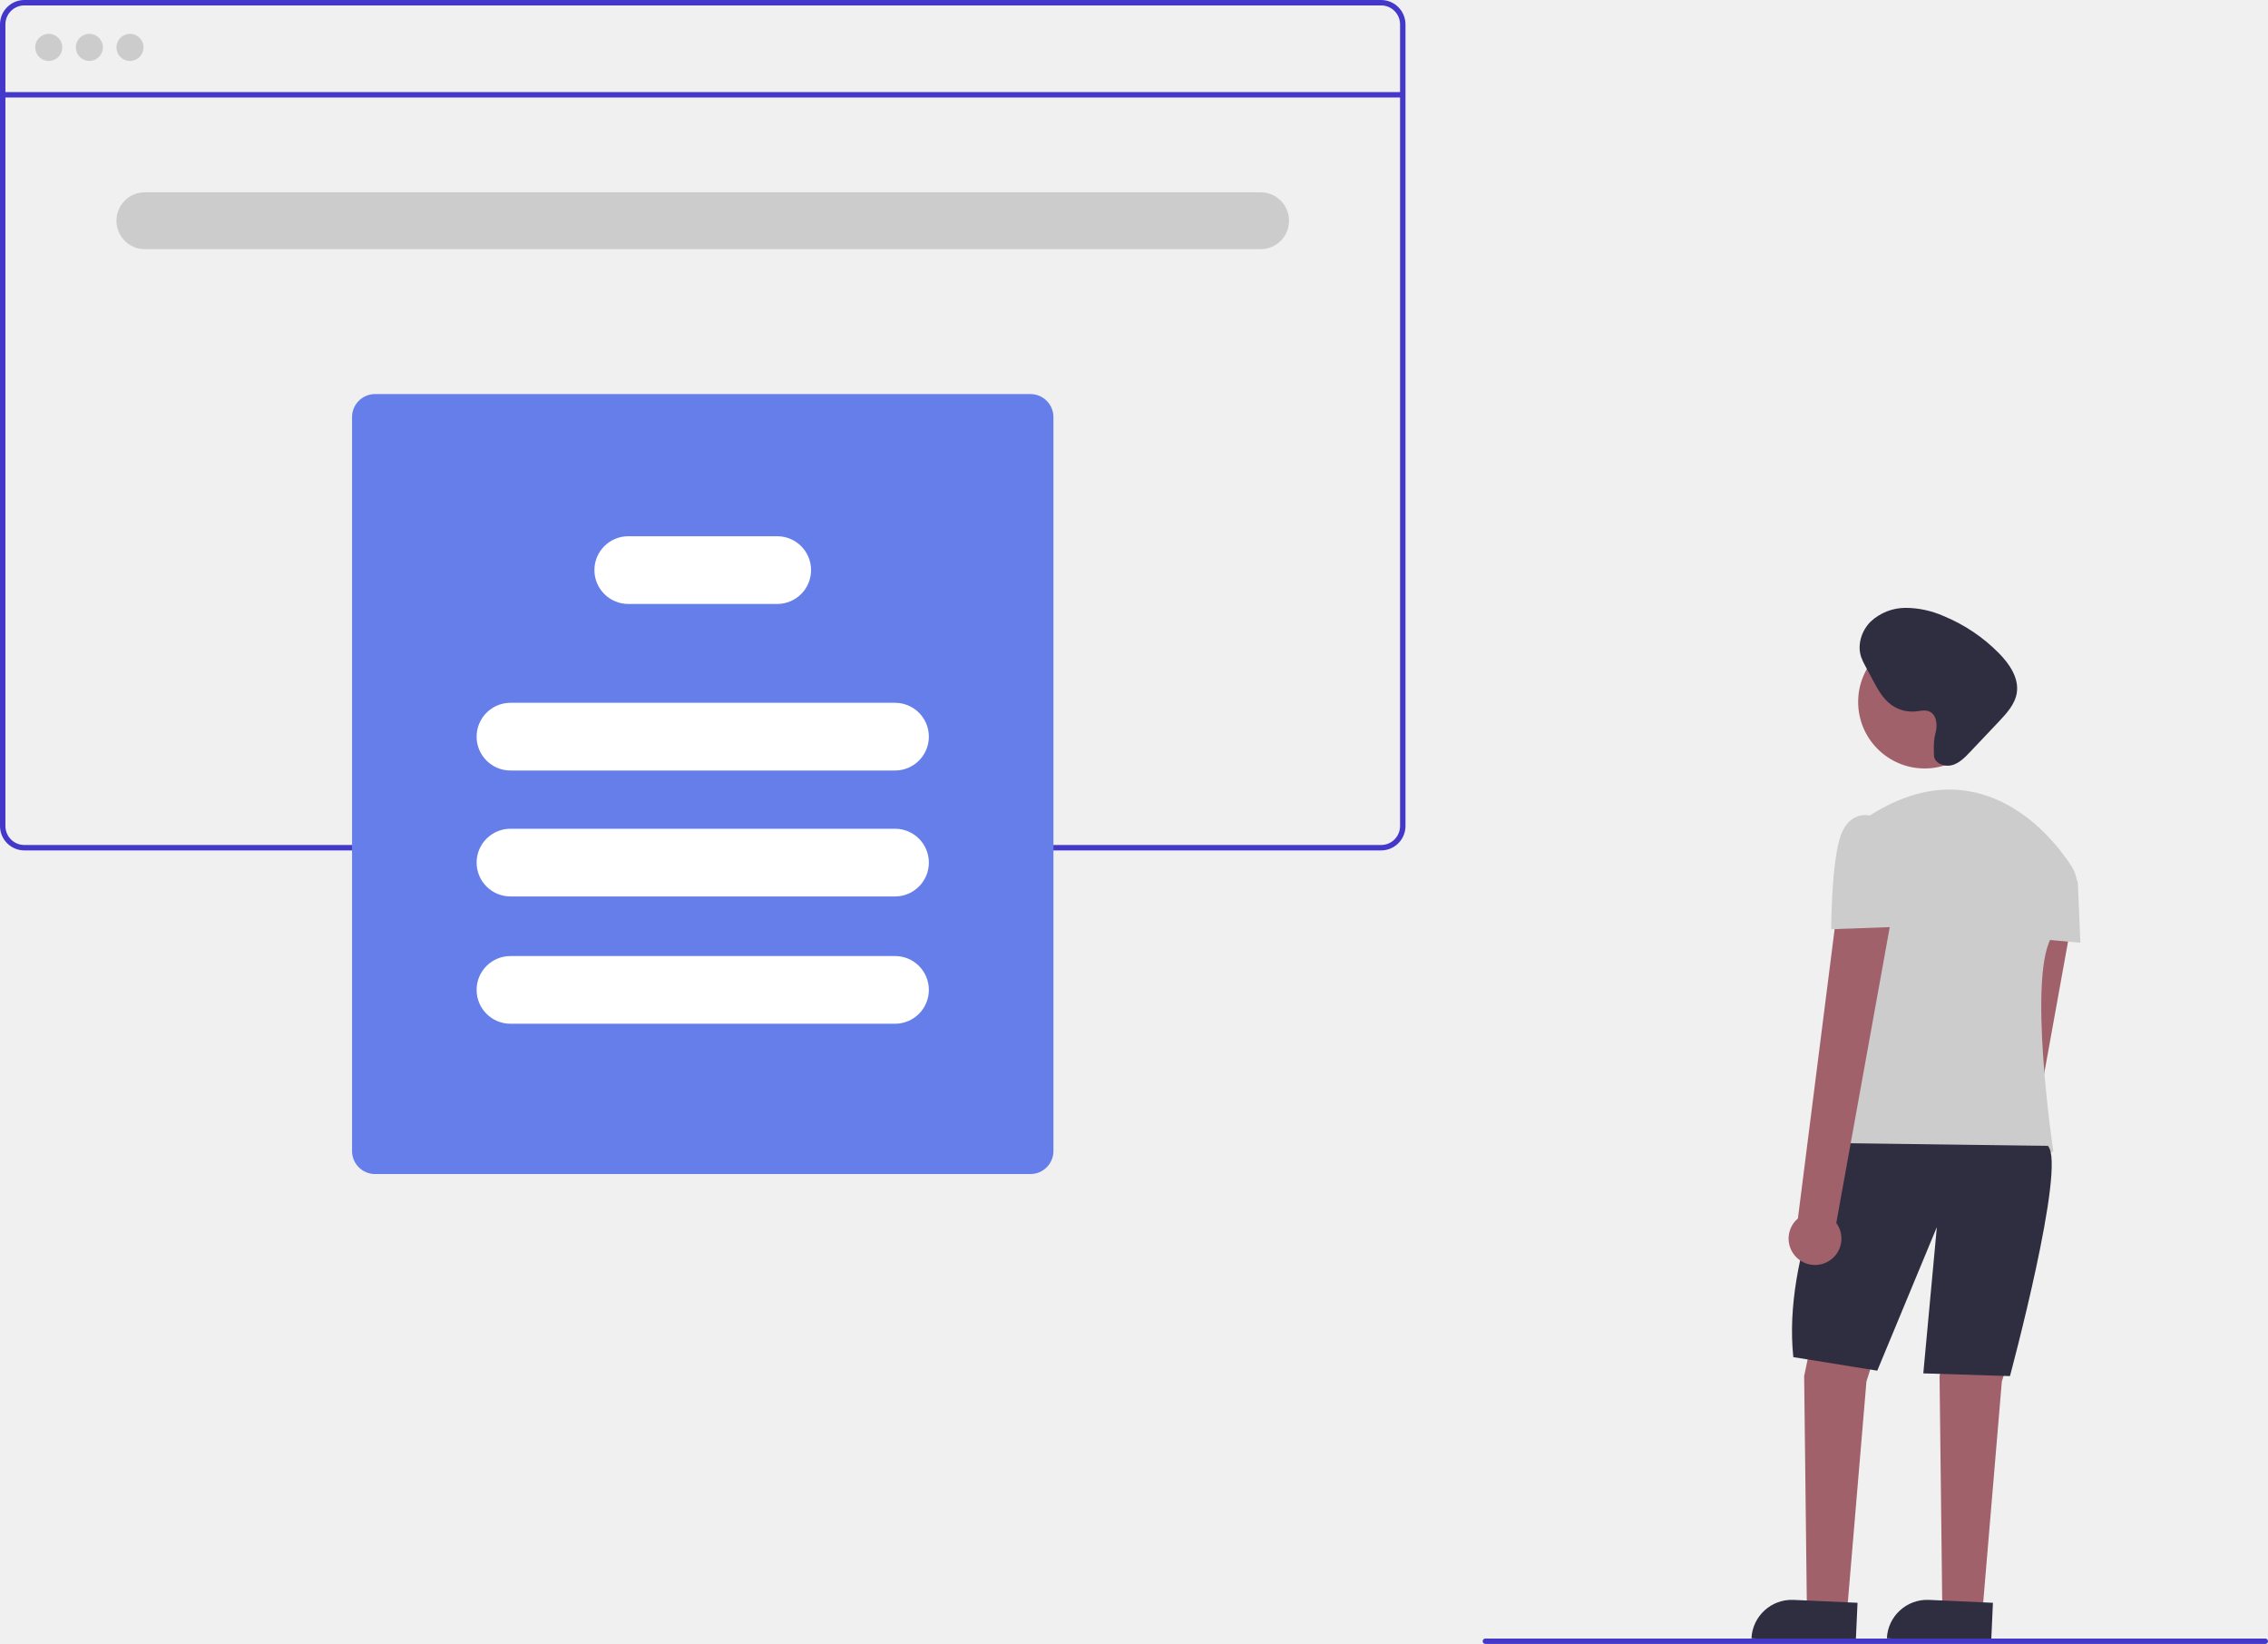
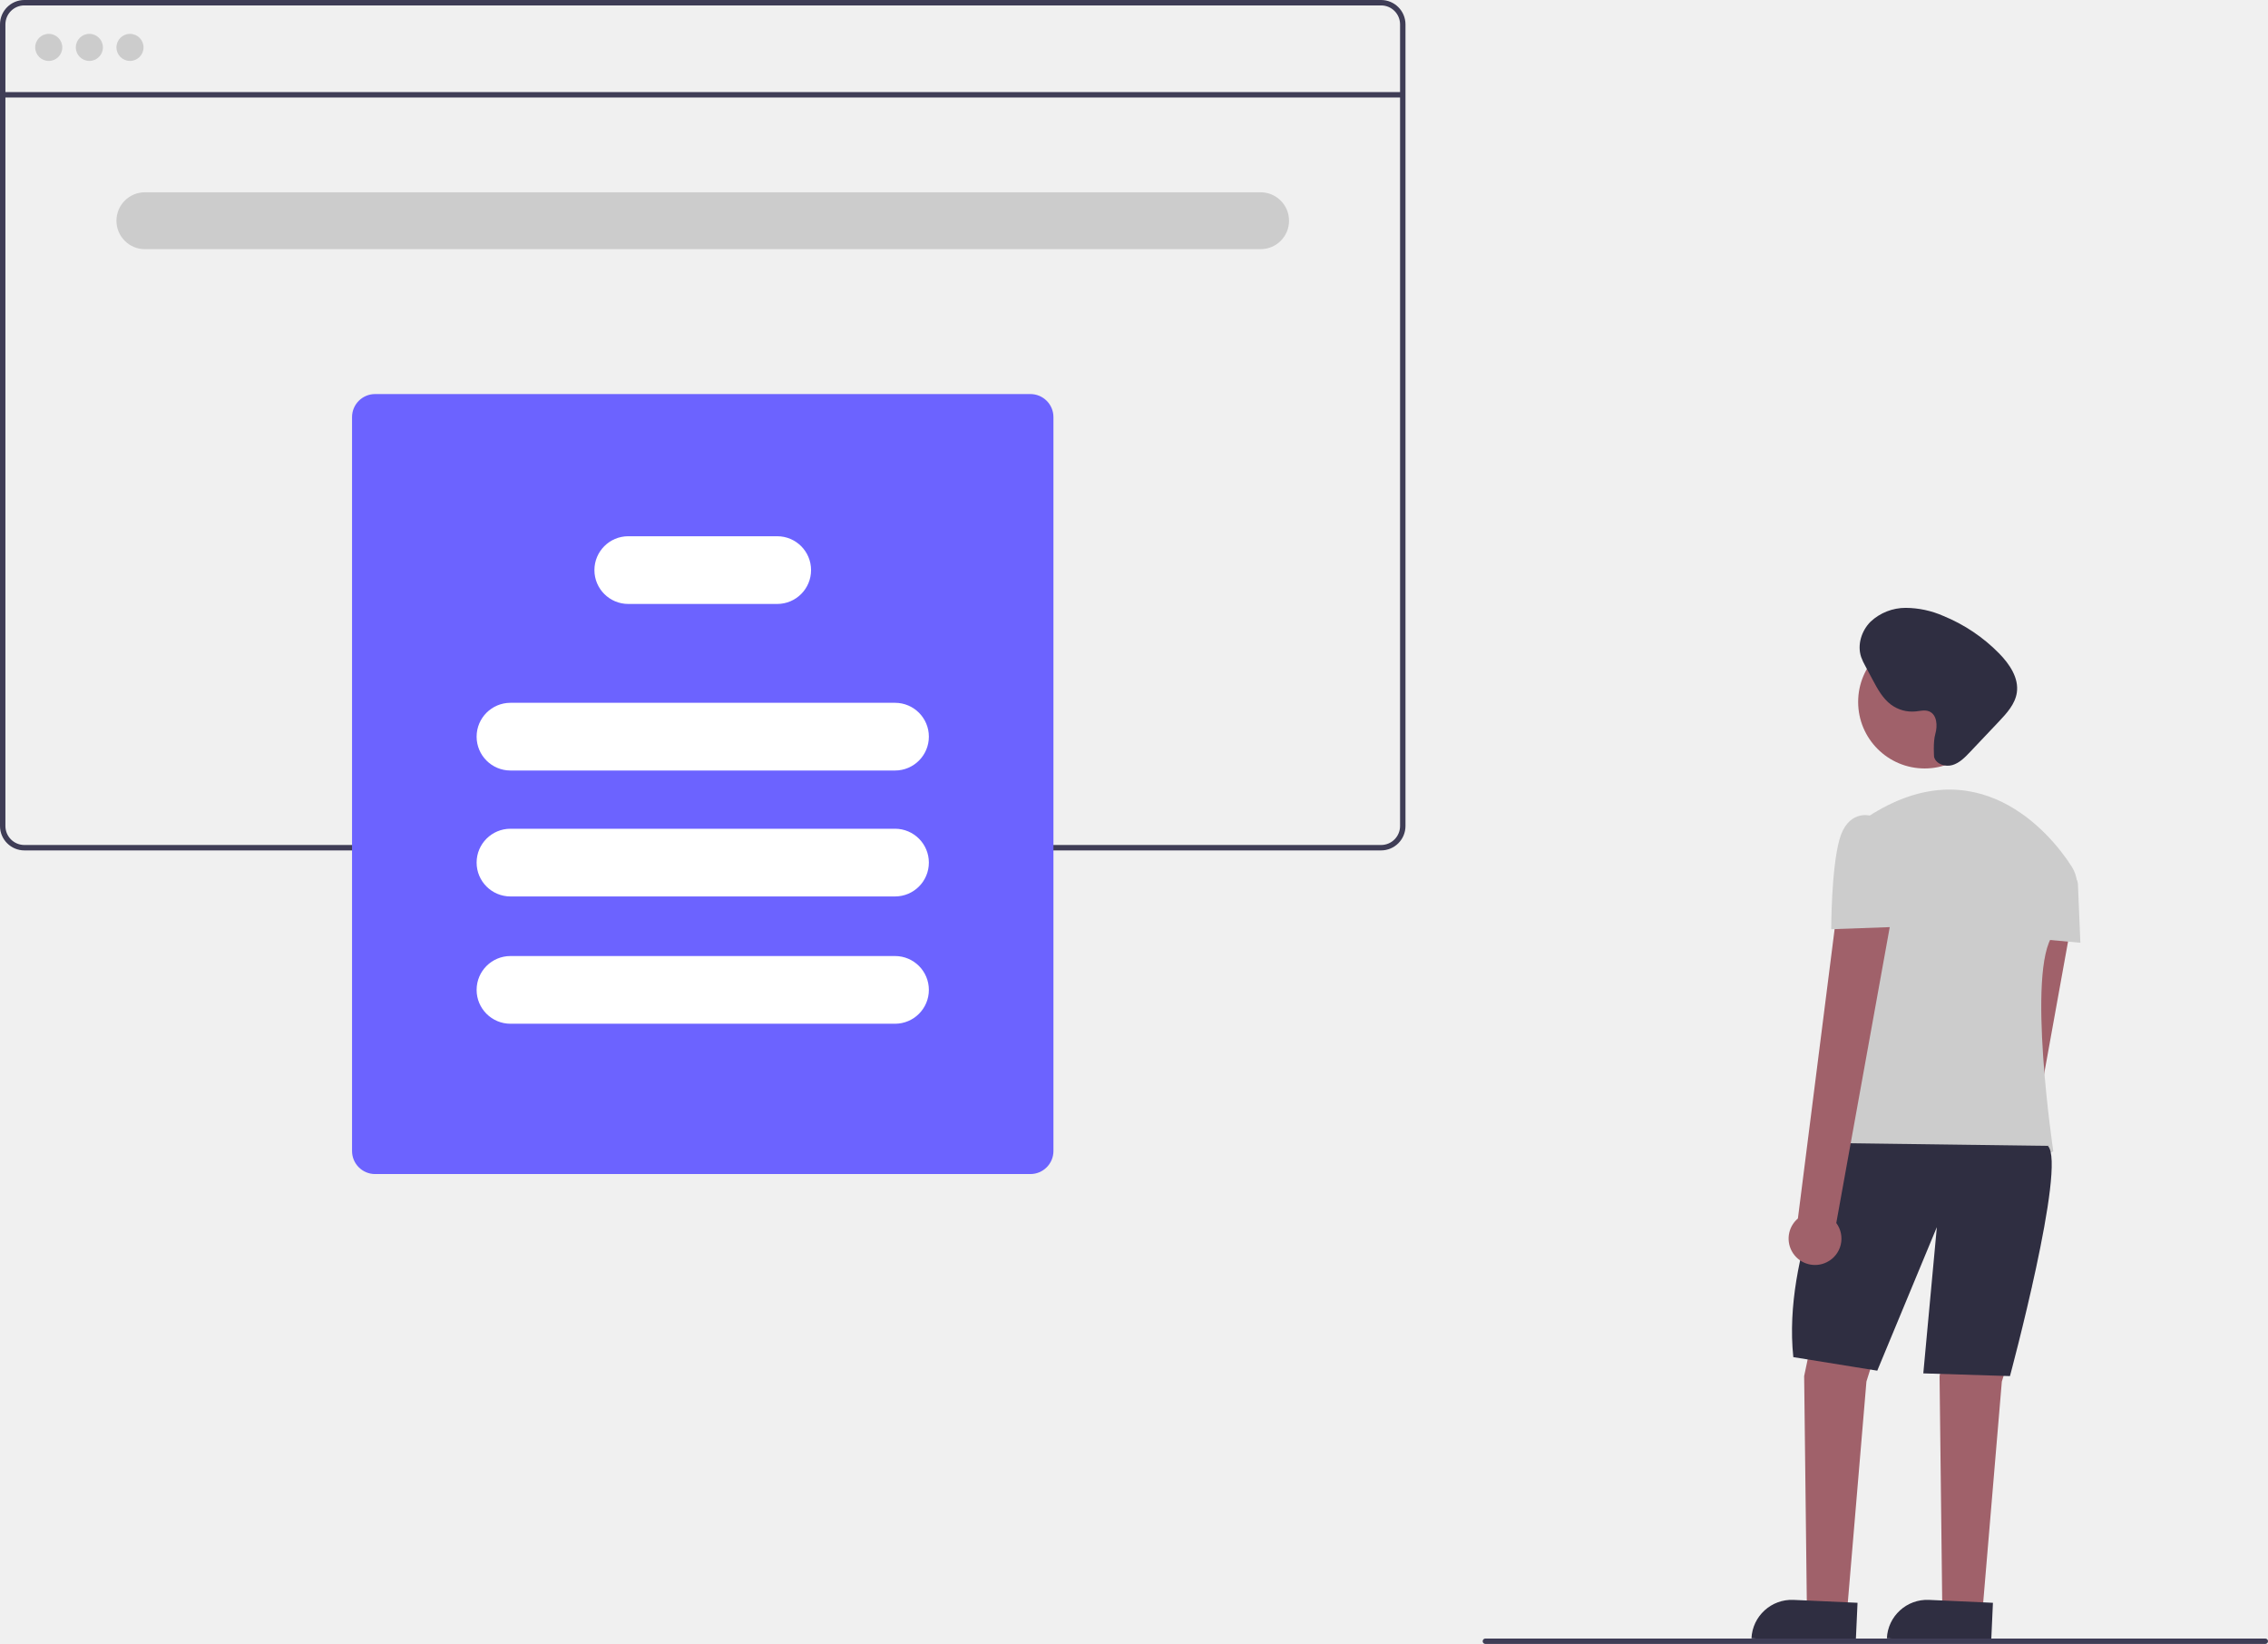
<svg xmlns="http://www.w3.org/2000/svg" id="e3f9207d-45bb-4c5f-8073-de7ce7a37f24" data-name="Layer 1" width="837.5" height="606.999" viewBox="0 0 837.5 606.999">
-   <path d="M691.25,146.5h-501a9.014,9.014,0,0,0-9,9v296a9.014,9.014,0,0,0,9,9h501a9.014,9.014,0,0,0,9-9v-296A9.014,9.014,0,0,0,691.25,146.5Zm7,305a7.008,7.008,0,0,1-7,7h-501a7.008,7.008,0,0,1-7-7v-296a7.008,7.008,0,0,1,7-7h501a7.008,7.008,0,0,1,7,7Z" transform="translate(-181.2502 -146.5004)" fill="#4338ca" />
-   <rect x="1" y="34" width="517" height="2" fill="#4338ca" />
+   <path d="M691.25,146.5h-501a9.014,9.014,0,0,0-9,9v296a9.014,9.014,0,0,0,9,9h501a9.014,9.014,0,0,0,9-9v-296A9.014,9.014,0,0,0,691.25,146.5Zm7,305a7.008,7.008,0,0,1-7,7h-501a7.008,7.008,0,0,1-7-7v-296a7.008,7.008,0,0,1,7-7h501a7.008,7.008,0,0,1,7,7Z" transform="translate(-181.2502 -146.5004)" fill="#3f3d56" />
+   <rect x="1" y="34" width="517" height="2" fill="#3f3d56" />
  <circle cx="18" cy="17.5" r="5" fill="#ccc" />
  <circle cx="33" cy="17.5" r="5" fill="#ccc" />
  <circle cx="48" cy="17.5" r="5" fill="#ccc" />
-   <path d="M561.75,580h-242a8.51,8.51,0,0,1-8.5-8.5v-271a8.51,8.51,0,0,1,8.5-8.5h242a8.509,8.509,0,0,1,8.5,8.5v271A8.51,8.51,0,0,1,561.75,580Z" transform="translate(-181.2502 -146.5004)" fill="#667eea" />
+   <path d="M561.75,580h-242a8.51,8.51,0,0,1-8.5-8.5v-271a8.51,8.51,0,0,1,8.5-8.5h242a8.509,8.509,0,0,1,8.5,8.5v271A8.51,8.51,0,0,1,561.75,580Z" transform="translate(-181.2502 -146.5004)" fill="#6c63ff" />
  <path d="M511.75,431h-142a12.5,12.5,0,0,1,0-25h142a12.5,12.5,0,0,1,0,25Z" transform="translate(-181.2502 -146.5004)" fill="#fff" />
  <path d="M511.75,477.5h-142a12.5,12.5,0,0,1,0-25h142a12.5,12.5,0,0,1,0,25Z" transform="translate(-181.2502 -146.5004)" fill="#fff" />
  <path d="M511.75,524.5h-142a12.5,12.5,0,1,1,0-25h142a12.5,12.5,0,0,1,0,25Z" transform="translate(-181.2502 -146.5004)" fill="#fff" />
  <path d="M468.25,369.5h-55a12.5,12.5,0,0,1,0-25h55a12.5,12.5,0,0,1,0,25Z" transform="translate(-181.2502 -146.5004)" fill="#fff" />
  <rect x="43" y="71" width="433" height="21" rx="10.5" fill="#ccc" />
  <path d="M920.867,622.523a9.691,9.691,0,0,0,3.465-14.45l22.582-124.975-21.073-.278-15.682,123.584a9.743,9.743,0,0,0,10.707,16.119Z" transform="translate(-181.2502 -146.5004)" fill="#a0616a" />
  <polygon points="674.215 470.097 666.215 508.097 667.215 593.097 682.215 593.097 689.215 510.097 700.215 475.097 674.215 470.097" fill="#a0616a" />
  <polygon points="724.215 470.097 716.215 508.097 717.215 593.097 732.215 593.097 739.215 510.097 750.215 475.097 724.215 470.097" fill="#a0616a" />
  <path d="M843.216,737.425h23.644a0,0,0,0,1,0,0v14.887a0,0,0,0,1,0,0H828.33a0,0,0,0,1,0,0v0A14.887,14.887,0,0,1,843.216,737.425Z" transform="translate(-146.6022 -184.1685) rotate(2.59897)" fill="#2f2e41" />
  <path d="M893.216,737.425h23.644a0,0,0,0,1,0,0v14.887a0,0,0,0,1,0,0H878.33a0,0,0,0,1,0,0v0A14.887,14.887,0,0,1,893.216,737.425Z" transform="translate(-146.5508 -186.4357) rotate(2.59897)" fill="#2f2e41" />
  <circle cx="710.715" cy="259.18" r="24.561" fill="#a0616a" />
  <path d="M946.243,466.43c-8.127-12.752-35.166-44.527-75.278-18.332,0,0,9.5,79.5-13.5,122.5,0,0,53,16,82,1,0,0-10-67,0-80a53.904,53.904,0,0,0,8.013-13.726A12.891,12.891,0,0,0,946.243,466.43Z" transform="translate(-181.2502 -146.5004)" fill="#ccc" />
  <path d="M936.465,465.598l9.814,4.089a3.718,3.718,0,0,1,2.285,3.278l.901,21.633-22-2Z" transform="translate(-181.2502 -146.5004)" fill="#ccc" />
  <path d="M861.465,568.598s-22,41-18,79l31,5,22-53-5,54,32,1s21-78,14-85Z" transform="translate(-181.2502 -146.5004)" fill="#2f2e41" />
  <path d="M855.867,612.523a9.691,9.691,0,0,0,3.465-14.45l22.582-124.975-21.073-.278-15.682,123.584a9.743,9.743,0,0,0,10.707,16.119Z" transform="translate(-181.2502 -146.5004)" fill="#a0616a" />
  <path d="M880.465,448.598l-9-1s-8-2-11,9-3,33-3,33l28-1Z" transform="translate(-181.2502 -146.5004)" fill="#ccc" />
  <path d="M895.899,417.505c.882-3.062.627-7.205-2.341-8.363-1.547-.603-3.272-.127-4.924.042a13.141,13.141,0,0,1-9.081-2.499c-3.071-2.283-4.967-5.772-6.768-9.147l-2.724-5.106a22.18,22.18,0,0,1-1.546-3.327c-1.516-4.507.13-9.726,3.499-13.082a18.976,18.976,0,0,1,12.963-5.082,34.984,34.984,0,0,1,13.851,2.967,61.261,61.261,0,0,1,20.653,13.875c3.832,3.92,7.32,9.027,6.52,14.45-.623,4.221-3.7,7.602-6.635,10.7l-10.645,11.237c-1.885,1.99-3.9,4.061-6.532,4.826s-6.023-.359-6.741-3.004C895.45,425.991,895.017,420.567,895.899,417.505Z" transform="translate(-181.2502 -146.5004)" fill="#2f2e41" />
-   <path d="M1018.75,752.5a1.003,1.003,0,0,1-1,1h-288a1,1,0,0,1,0-2h288A1.003,1.003,0,0,1,1018.75,752.5Z" transform="translate(-181.2502 -146.5004)" fill="#4338ca" />
+   <path d="M1018.75,752.5a1.003,1.003,0,0,1-1,1h-288a1,1,0,0,1,0-2h288A1.003,1.003,0,0,1,1018.75,752.5Z" transform="translate(-181.2502 -146.5004)" fill="#3f3d56" />
</svg>
